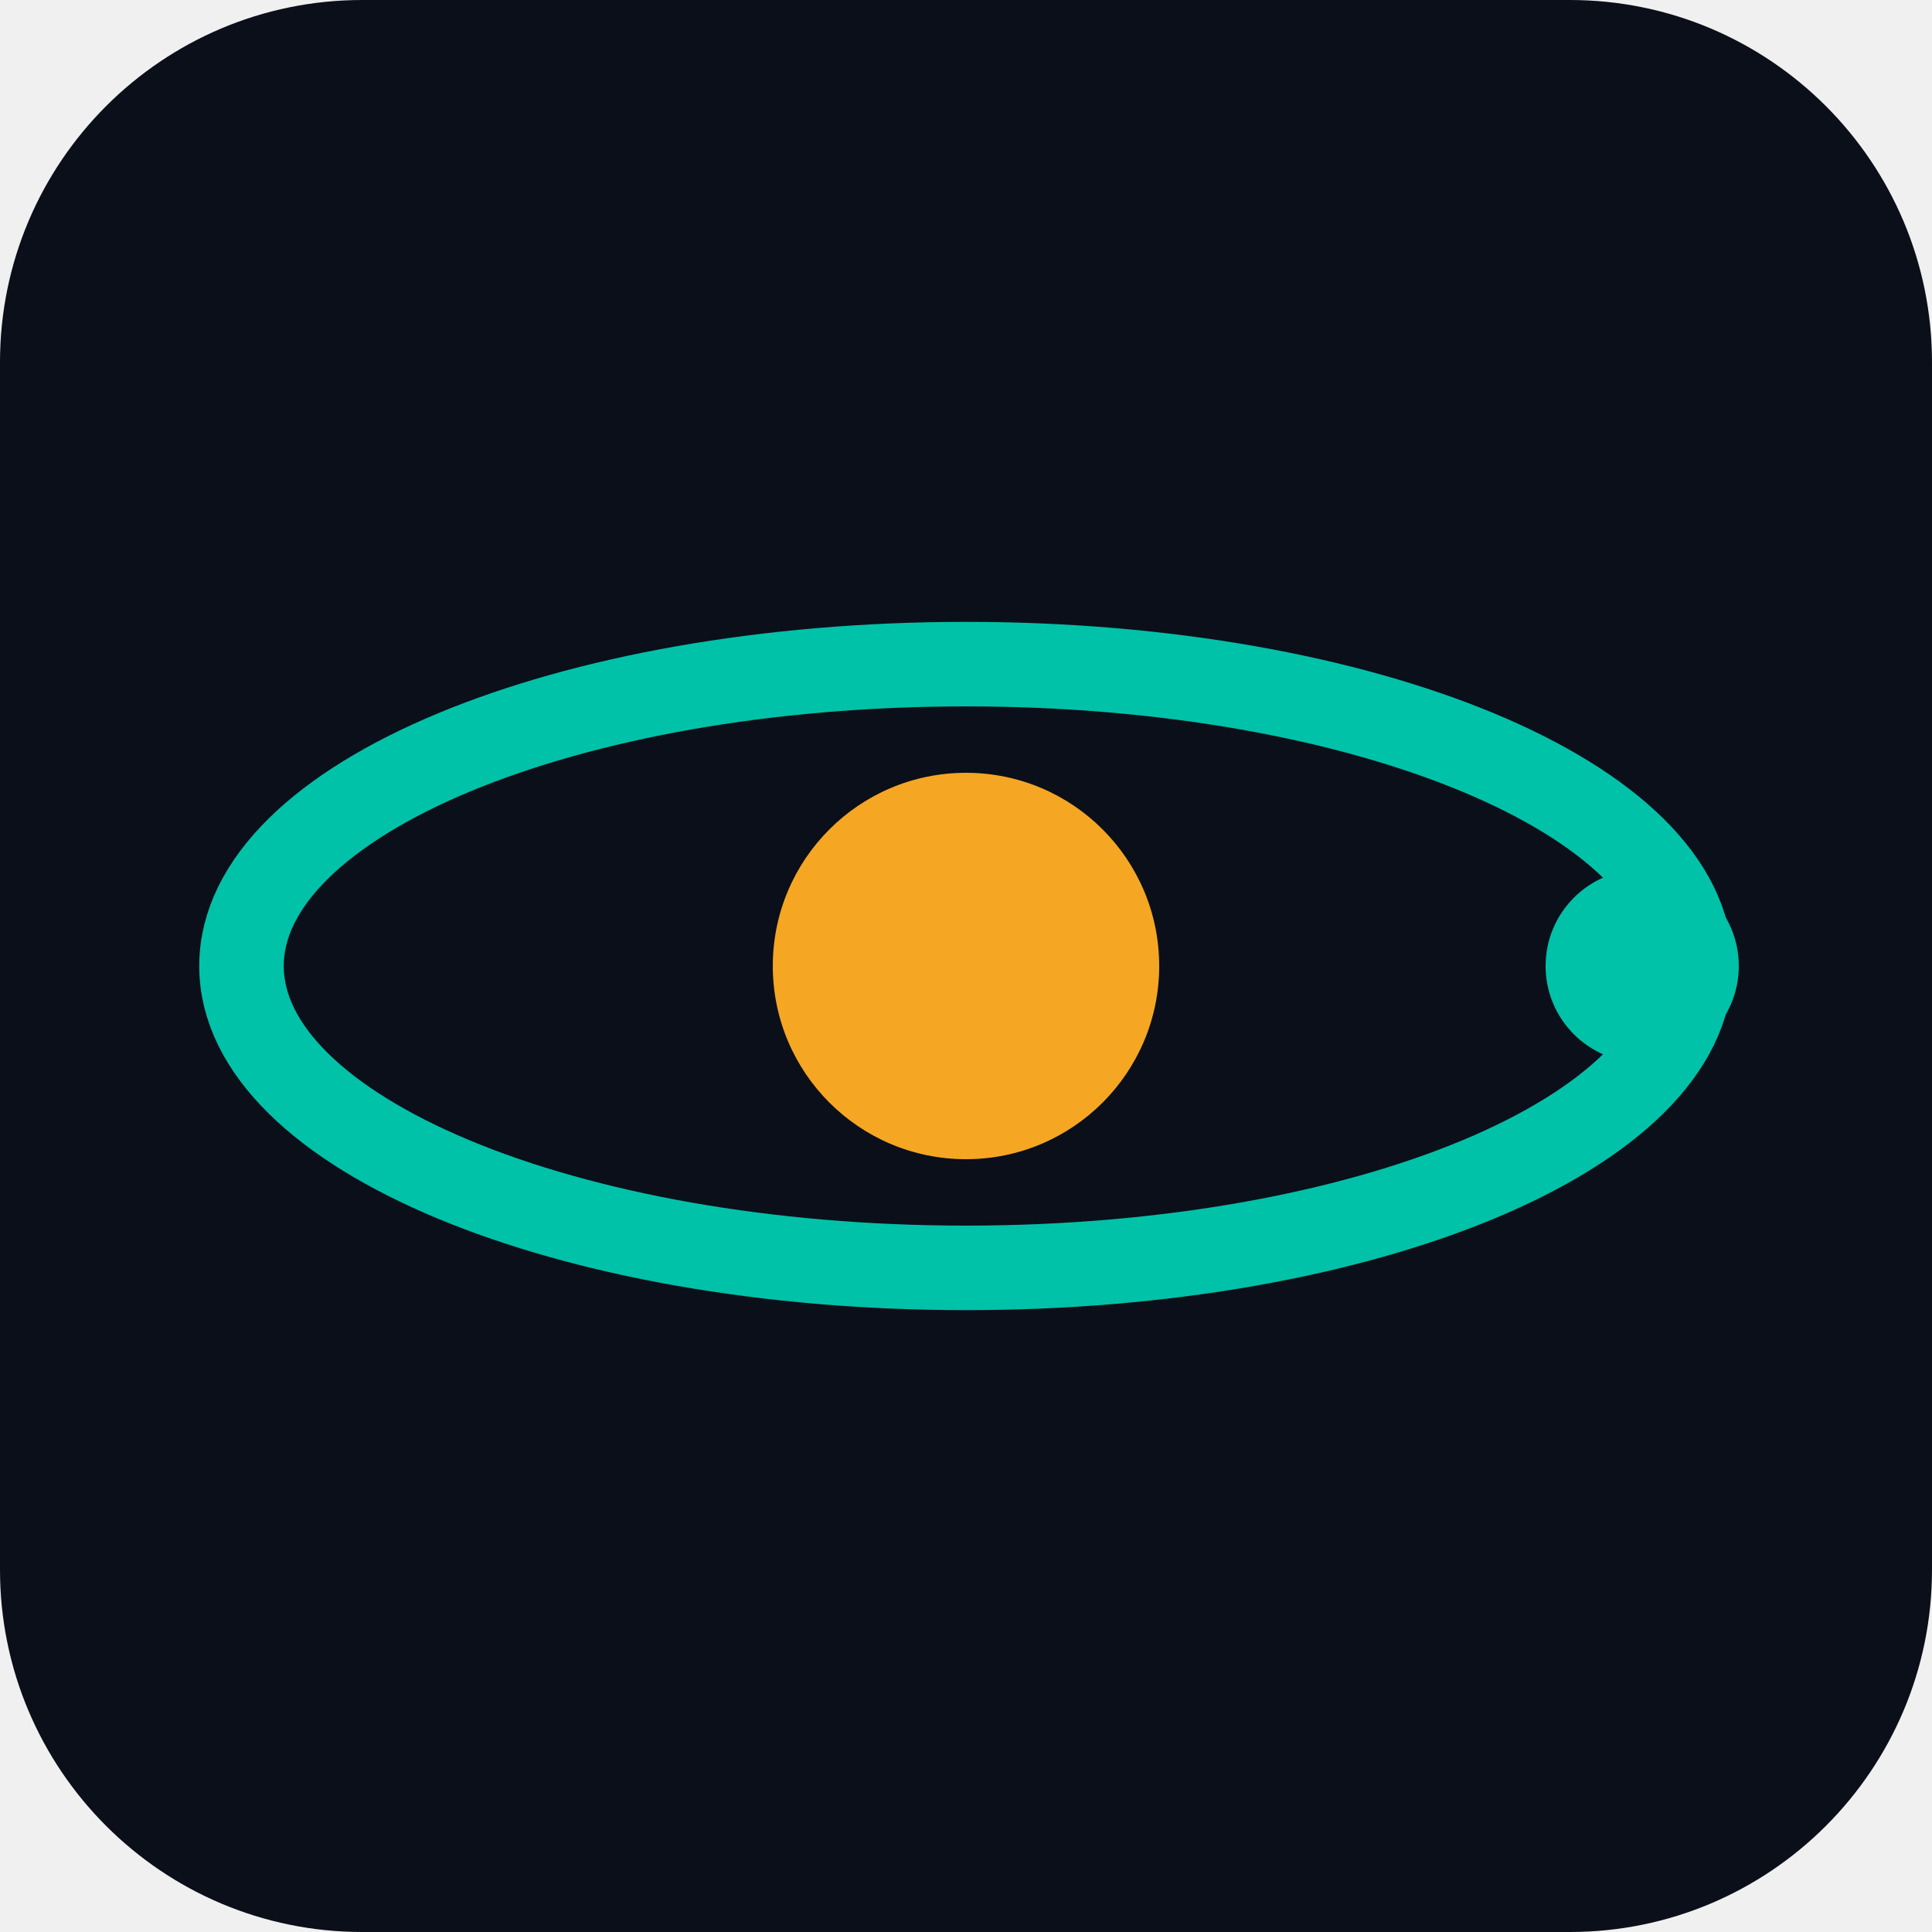
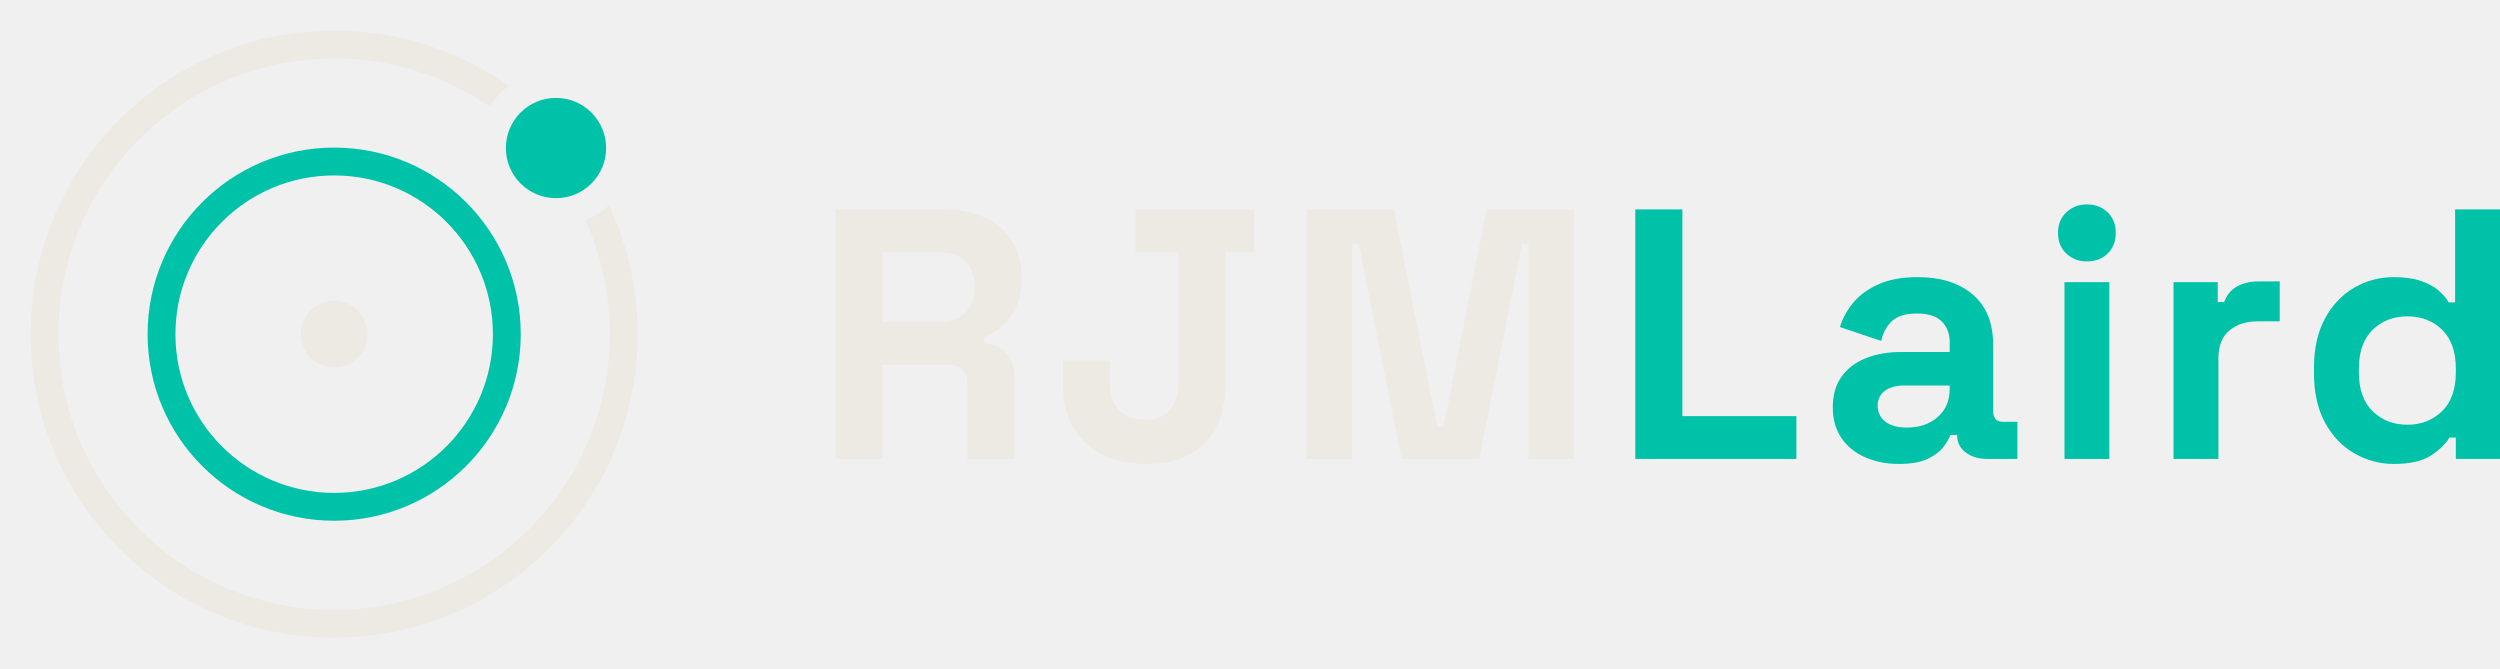
- <svg xmlns="http://www.w3.org/2000/svg" viewBox="0 0 32 32">
-   <rect width="32" height="32" rx="6" fill="#0B0F1A" />
-   <circle cx="16" cy="16" r="3.2" fill="#F5A623" />
-   <ellipse cx="16" cy="16" rx="12" ry="5" fill="none" stroke="#00C2A8" stroke-width="1.4" />
-   <circle cx="27.2" cy="16" r="1.6" fill="#00C2A8" />
+ <svg xmlns="http://www.w3.org/2000/svg" viewBox="0 0 448.88 120" width="448.88" height="120" role="img" aria-label="RJM Laird">
+   <defs>
+     <mask id="gap">
+       <rect width="120" height="120" fill="#fff" />
+       <circle cx="99.83" cy="26.58" r="14" fill="#000" />
+     </mask>
+   </defs>
+   <circle cx="60" cy="60" r="52" fill="none" stroke="#EDEAE3" stroke-width="5" mask="url(#gap)" />
+   <circle cx="60" cy="60" r="31" fill="none" stroke="#00C2A8" stroke-width="5" />
+   <circle cx="60" cy="60" r="6" fill="#EDEAE3" />
+   <circle cx="99.83" cy="26.58" r="9" fill="#00C2A8" />
+   <g transform="translate(145.78 82.4)">
+     <path d="M12.67 0L4.22 0L4.22-44.80L23.68-44.80Q27.90-44.80 31.04-43.33Q34.18-41.86 35.90-39.17Q37.63-36.48 37.63-32.83L37.63-32.83L37.63-32.06Q37.63-28.03 35.71-25.54Q33.79-23.04 30.98-21.89L30.98-21.89L30.98-20.74Q33.54-20.61 34.94-18.98Q36.35-17.34 36.35-14.66L36.35-14.66L36.35 0L27.90 0L27.90-13.44Q27.90-14.98 27.10-15.94Q26.30-16.90 24.45-16.90L24.45-16.90L12.67-16.90L12.67 0ZM12.67-37.12L12.67-24.58L22.78-24.58Q25.79-24.58 27.49-26.21Q29.18-27.84 29.18-30.53L29.18-30.53L29.18-31.17Q29.18-33.86 27.52-35.49Q25.86-37.12 22.78-37.12L22.78-37.12L12.67-37.12ZM60.10 0.90L60.10 0.90Q53.18 0.90 49.12-2.88Q45.06-6.66 45.06-13.44L45.06-13.44L45.06-17.66L53.50-17.66L53.50-13.44Q53.50-10.43 55.17-8.74Q56.83-7.04 59.84-7.04L59.84-7.04Q62.66-7.04 64.22-8.70Q65.79-10.37 65.79-13.44L65.79-13.44L65.79-37.12L58.11-37.12L58.11-44.80L79.36-44.80L79.36-37.12L74.24-37.12L74.24-13.44Q74.24-6.46 70.46-2.78Q66.69 0.90 60.10 0.90ZM97.02 0L88.83 0L88.83-44.80L104.51-44.80L112.26-5.76L113.41-5.76L121.15-44.80L136.83-44.80L136.83 0L128.64 0L128.64-38.59L127.49-38.59L119.81 0L105.86 0L98.18-38.59L97.02-38.59L97.02 0Z" fill="#EDEAE3" />
+     <path d="M176.77 0L147.84 0L147.84-44.80L156.29-44.80L156.29-7.68L176.77-7.68L176.77 0ZM195.20 0.90L195.20 0.90Q191.81 0.90 189.12-0.29Q186.43-1.47 184.86-3.74Q183.30-6.02 183.30-9.28L183.30-9.28Q183.30-12.54 184.86-14.75Q186.43-16.96 189.22-18.08Q192.00-19.20 195.58-19.20L195.58-19.20L204.29-19.20L204.29-20.99Q204.29-23.23 202.88-24.67Q201.47-26.11 198.40-26.11L198.40-26.11Q195.39-26.11 193.92-24.74Q192.45-23.36 192.00-21.18L192.00-21.18L184.58-23.68Q185.34-26.11 187.04-28.13Q188.74-30.14 191.58-31.39Q194.43-32.64 198.53-32.64L198.53-32.64Q204.80-32.64 208.45-29.50Q212.10-26.37 212.10-20.42L212.10-20.42L212.10-8.58Q212.10-6.66 213.89-6.66L213.89-6.66L216.45-6.66L216.45 0L211.07 0Q208.70 0 207.17-1.15Q205.63-2.30 205.63-4.22L205.63-4.22L205.63-4.29L204.42-4.29Q204.16-3.52 203.26-2.27Q202.37-1.02 200.45-0.06Q198.53 0.90 195.20 0.90ZM196.61-5.63L196.61-5.63Q200.00-5.63 202.14-7.52Q204.29-9.41 204.29-12.54L204.29-12.54L204.29-13.18L196.16-13.18Q193.92-13.18 192.64-12.22Q191.36-11.26 191.36-9.54L191.36-9.54Q191.36-7.81 192.70-6.72Q194.05-5.63 196.61-5.63ZM232.96 0L224.90 0L224.90-31.74L232.96-31.74L232.96 0ZM228.93-35.46L228.93-35.46Q226.75-35.46 225.25-36.86Q223.74-38.27 223.74-40.58L223.74-40.58Q223.74-42.88 225.25-44.29Q226.75-45.70 228.93-45.70L228.93-45.70Q231.17-45.70 232.64-44.29Q234.11-42.88 234.11-40.58L234.11-40.58Q234.11-38.27 232.64-36.86Q231.17-35.46 228.93-35.46ZM252.54 0L244.48 0L244.48-31.74L252.42-31.74L252.42-28.16L253.57-28.16Q254.27-30.08 255.90-30.98Q257.54-31.87 259.71-31.87L259.71-31.87L263.55-31.87L263.55-24.70L259.58-24.70Q256.51-24.70 254.53-23.07Q252.54-21.44 252.54-18.05L252.54-18.05L252.54 0ZM284.03 0.90L284.03 0.90Q280.26 0.90 276.96-0.99Q273.66-2.88 271.68-6.53Q269.70-10.18 269.70-15.36L269.70-15.36L269.70-16.38Q269.70-21.57 271.68-25.22Q273.66-28.86 276.93-30.75Q280.19-32.64 284.03-32.64L284.03-32.64Q286.91-32.64 288.86-31.97Q290.82-31.30 292.03-30.27Q293.25-29.25 293.89-28.10L293.89-28.10L295.04-28.10L295.04-44.80L303.10-44.80L303.10 0L295.17 0L295.17-3.84L294.02-3.84Q292.93-2.05 290.66-0.58Q288.38 0.90 284.03 0.90ZM286.46-6.14L286.46-6.14Q290.18-6.14 292.67-8.54Q295.17-10.94 295.17-15.55L295.17-15.55L295.17-16.19Q295.17-20.80 292.70-23.20Q290.24-25.60 286.46-25.60L286.46-25.60Q282.75-25.60 280.26-23.20Q277.76-20.80 277.76-16.19L277.76-16.19L277.76-15.55Q277.76-10.94 280.26-8.54Q282.75-6.14 286.46-6.14Z" fill="#00C2A8" />
+   </g>
</svg>
